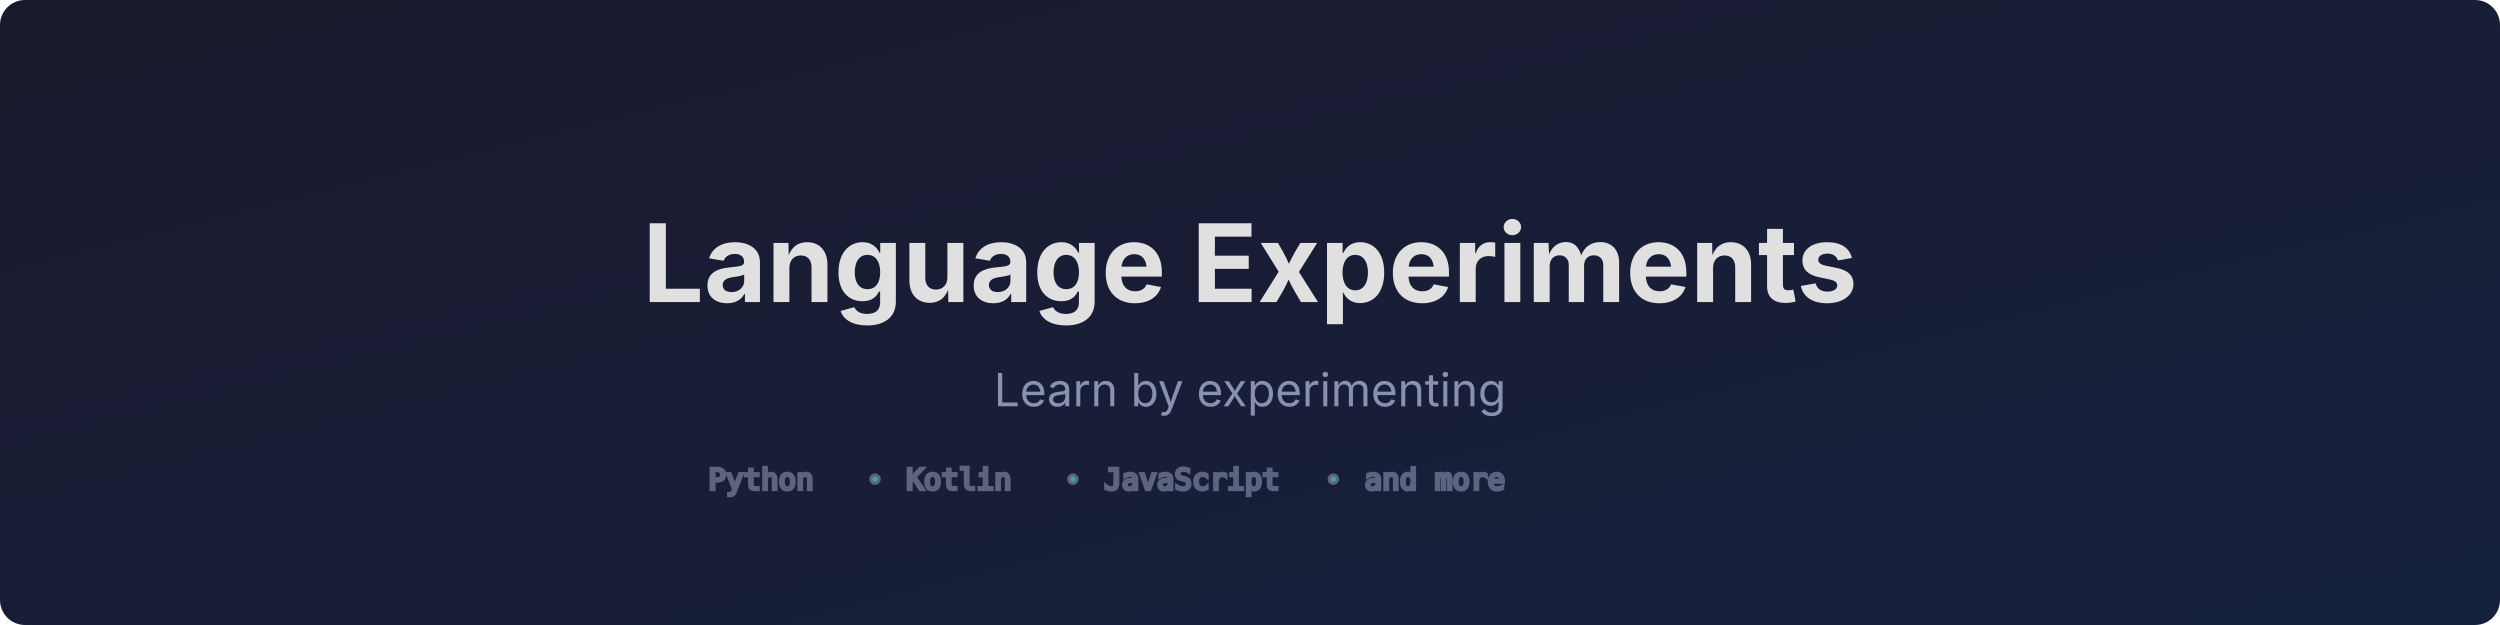
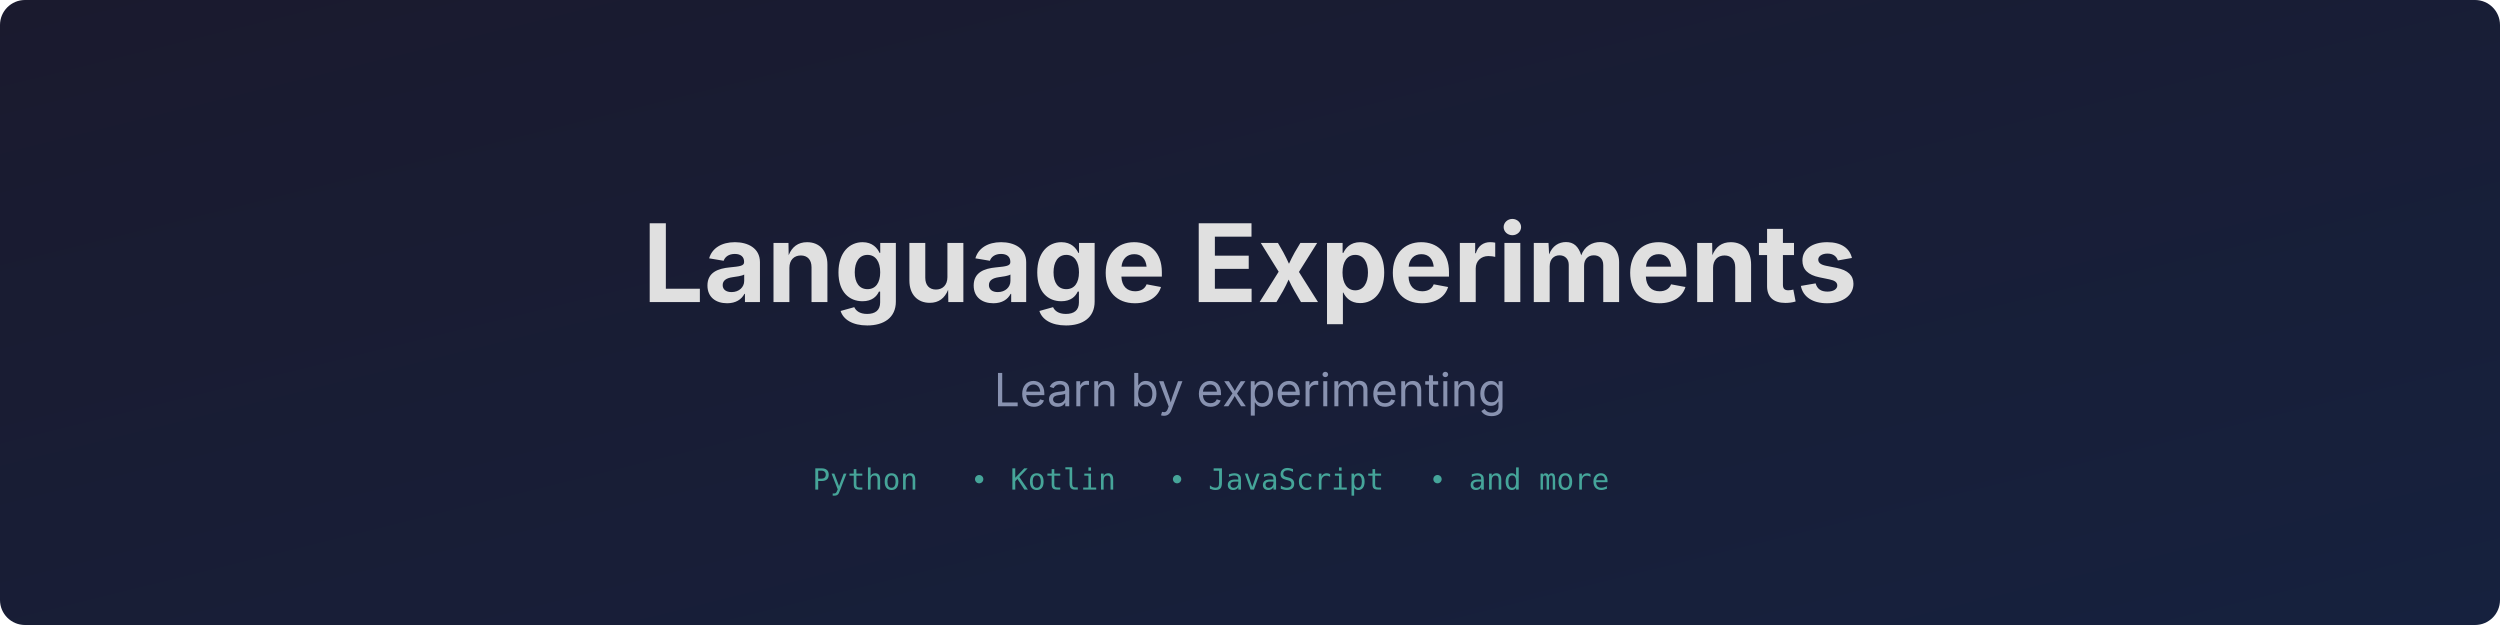
<svg xmlns="http://www.w3.org/2000/svg" viewBox="0 0 1200 300">
  <defs>
    <linearGradient id="bg" x1="0%" y1="0%" x2="100%" y2="100%">
      <stop offset="0%" style="stop-color:#1a1a2e" />
      <stop offset="100%" style="stop-color:#16213e" />
    </linearGradient>
  </defs>
  <rect width="1200" height="300" fill="url(#bg)" rx="12" />
  <text x="600" y="145" text-anchor="middle" font-family="system-ui, -apple-system, sans-serif" font-size="52" font-weight="700" fill="#e0e0e0">Language Experiments</text>
  <text x="600" y="195" text-anchor="middle" font-family="system-ui, -apple-system, sans-serif" font-size="22" fill="#8892b0">Learn by experimenting</text>
-   <g transform="translate(340, 235)" fill="none" stroke="#8892b0" stroke-width="1.5" opacity="0.6">
-     <text font-family="monospace" font-size="14" fill="#64ffda">Python</text>
-     <circle cx="80" cy="-5" r="2" fill="#64ffda" />
-     <text x="95" font-family="monospace" font-size="14" fill="#64ffda">Kotlin</text>
-     <circle cx="175" cy="-5" r="2" fill="#64ffda" />
-     <text x="190" font-family="monospace" font-size="14" fill="#64ffda">JavaScript</text>
-     <circle cx="300" cy="-5" r="2" fill="#64ffda" />
-     <text x="315" font-family="monospace" font-size="14" fill="#64ffda">and more</text>
+   <g transform="translate(600, 235)" opacity="0.6">
+     <text x="-210" text-anchor="start" font-family="monospace" font-size="14" fill="#64ffda">Python</text>
+     <circle cx="-130" cy="-5" r="2" fill="#64ffda" />
+     <text x="-115" text-anchor="start" font-family="monospace" font-size="14" fill="#64ffda">Kotlin</text>
+     <circle cx="-35" cy="-5" r="2" fill="#64ffda" />
+     <text x="-20" text-anchor="start" font-family="monospace" font-size="14" fill="#64ffda">JavaScript</text>
+     <circle cx="90" cy="-5" r="2" fill="#64ffda" />
+     <text x="105" text-anchor="start" font-family="monospace" font-size="14" fill="#64ffda">and more</text>
  </g>
</svg>
